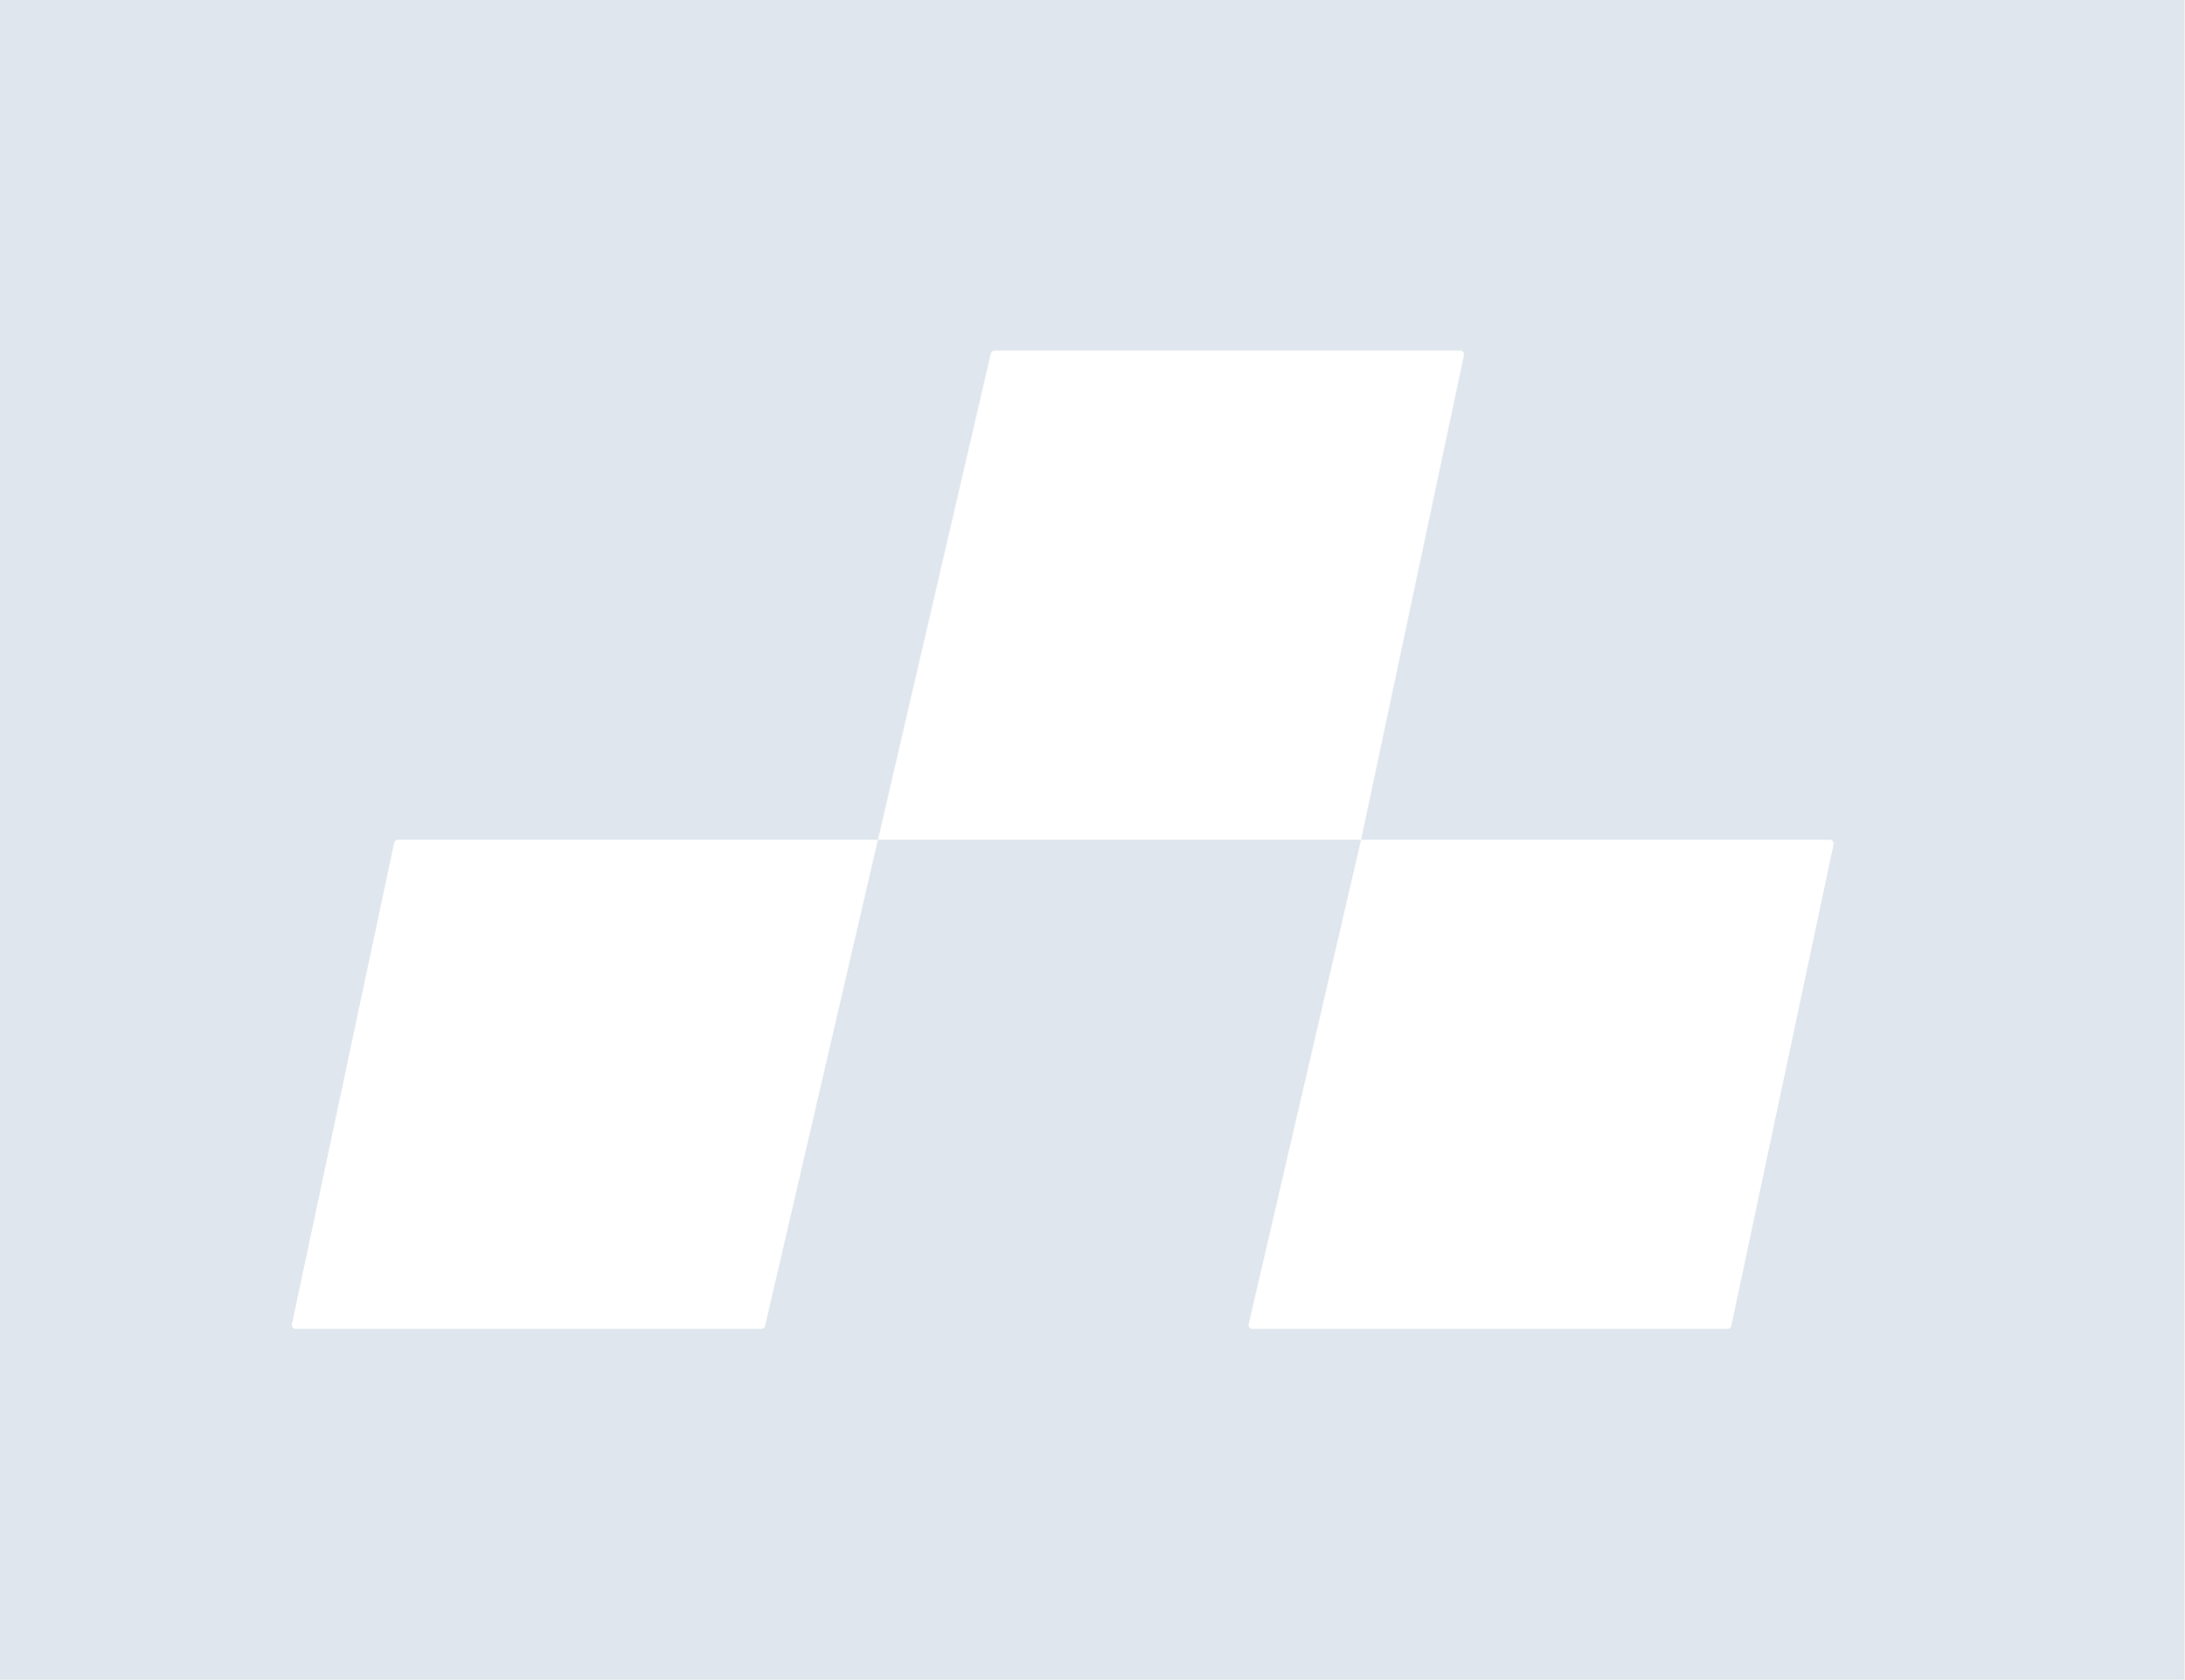
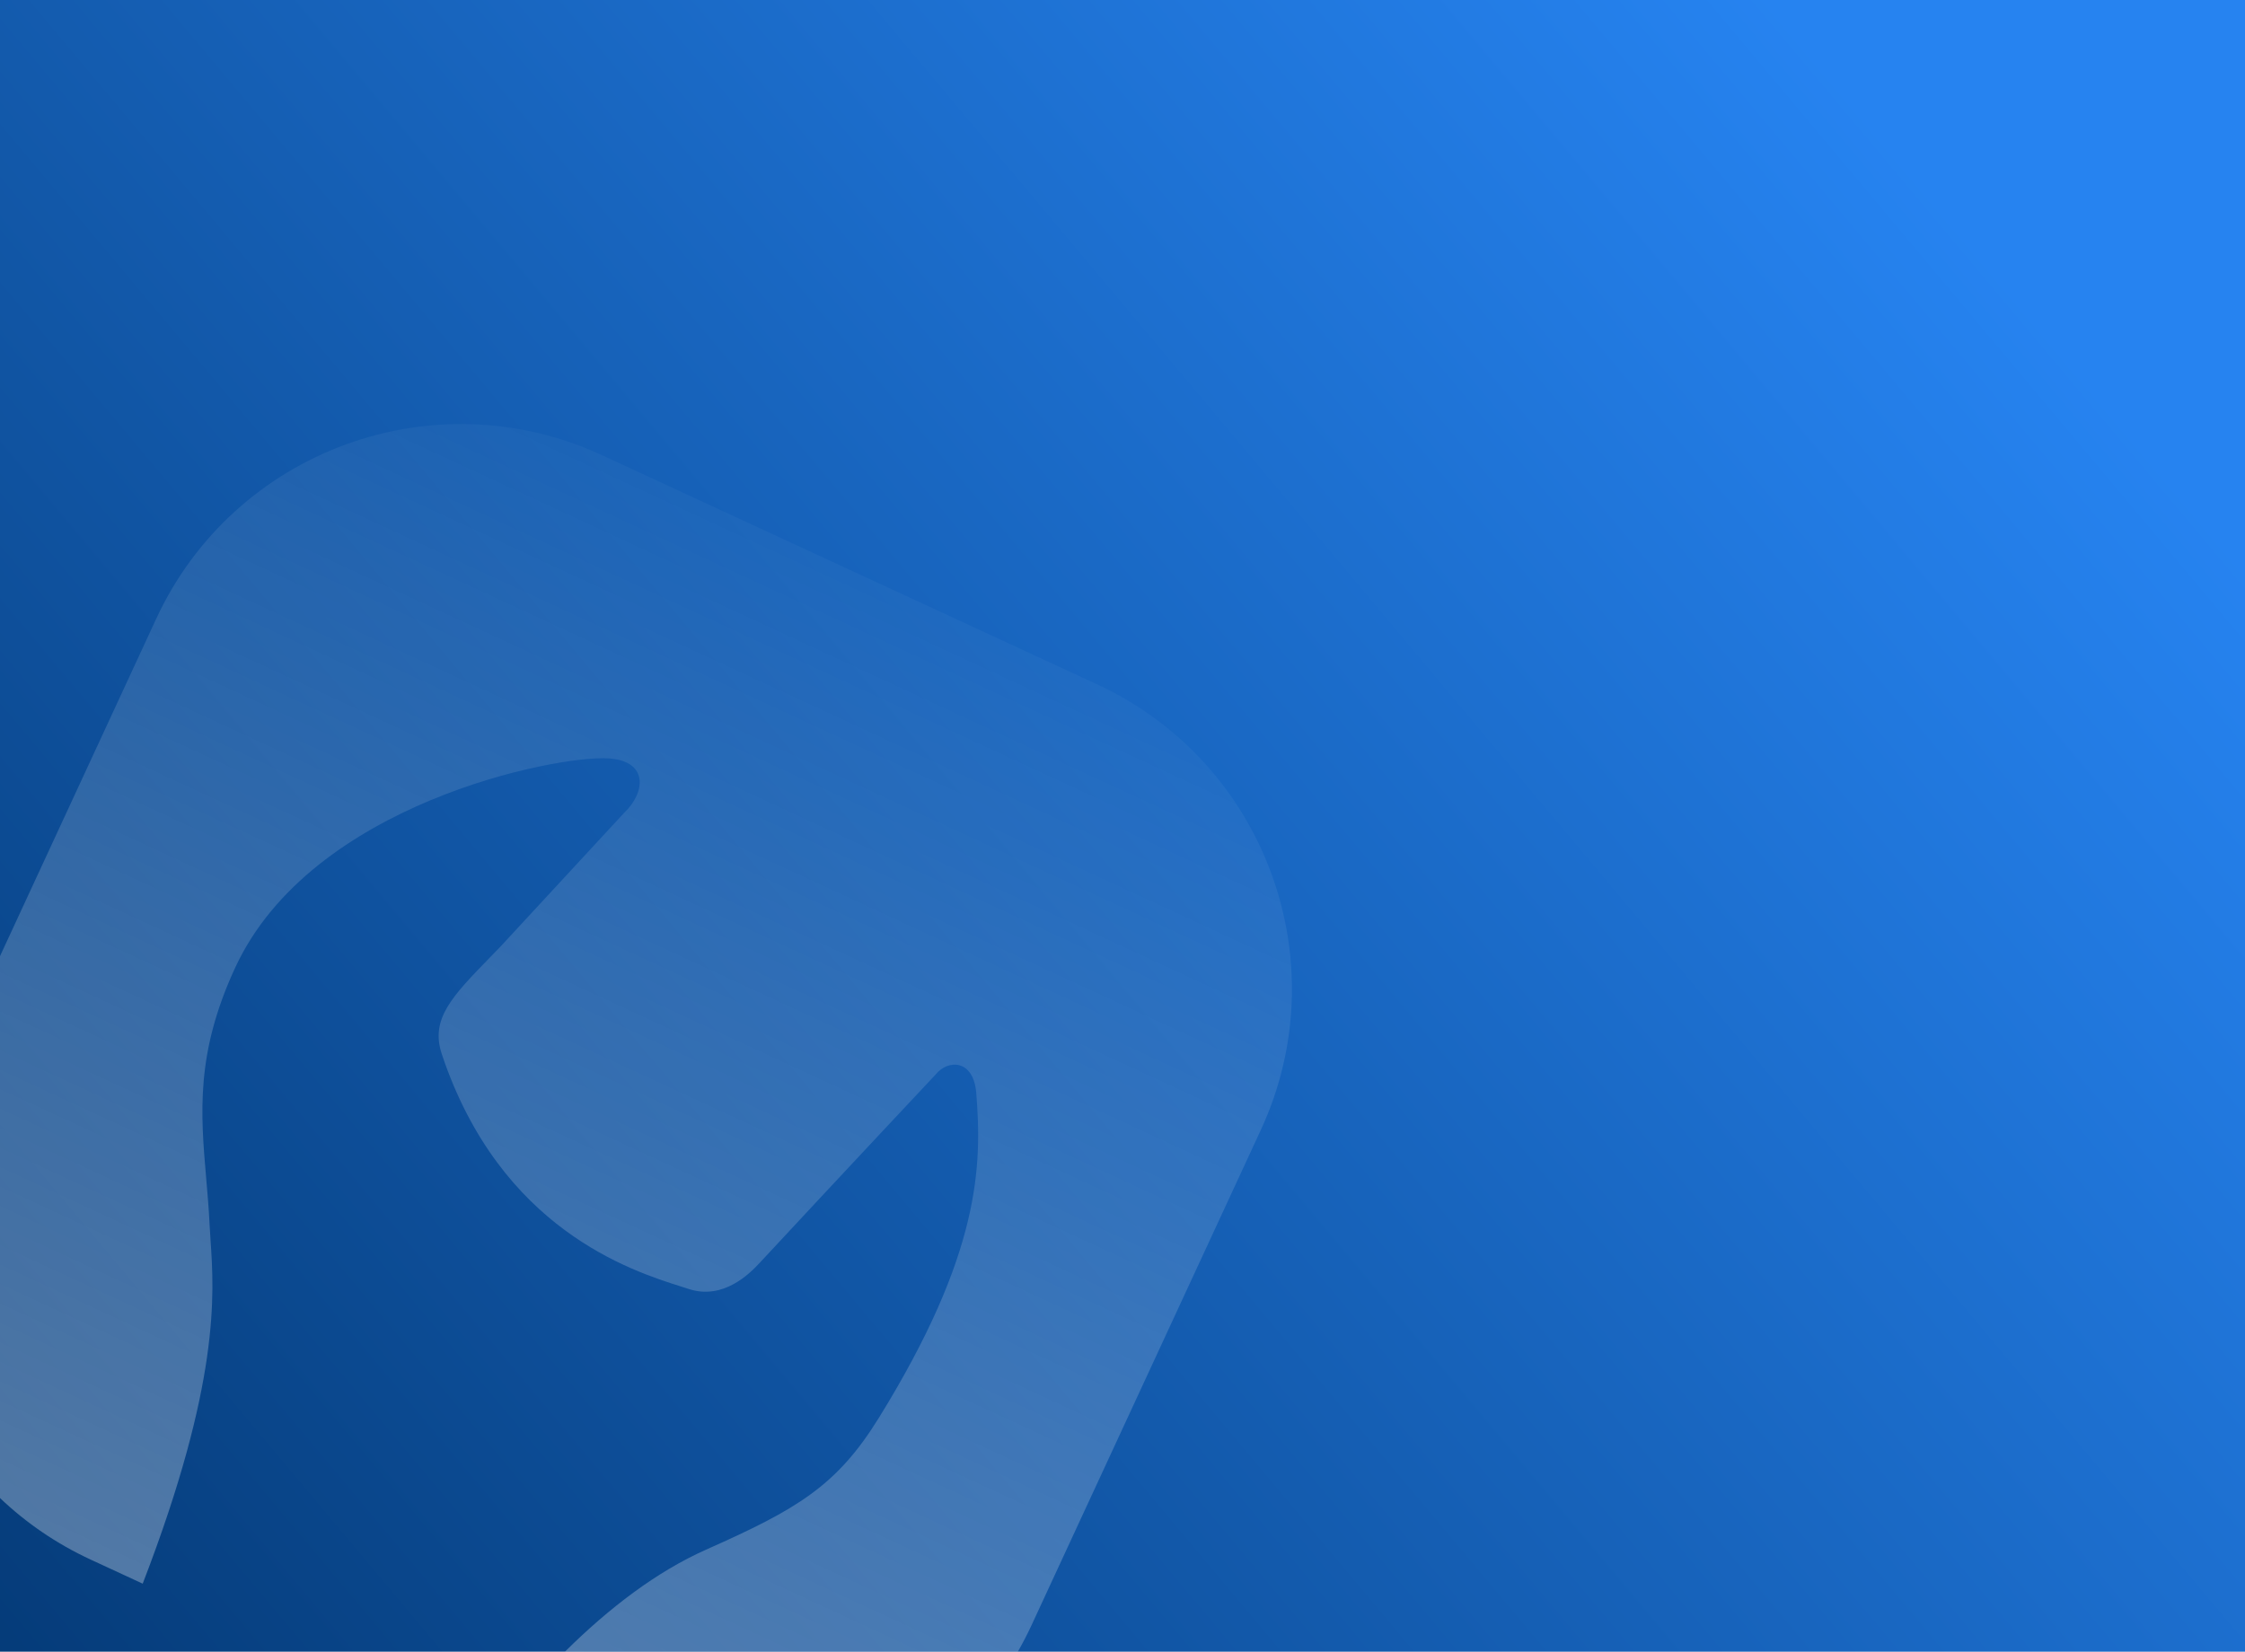
- <svg xmlns="http://www.w3.org/2000/svg" width="567" height="436" viewBox="0 0 567 436" fill="none">
-   <rect width="567" height="436" fill="#DFE6ED" />
-   <path d="M257.211 91.774C257.316 91.321 257.72 91 258.185 91H379.077C379.713 91 380.188 91.586 380.056 92.208L353.347 218H227.912L257.211 91.774Z" fill="white" />
-   <path d="M198.613 344.226C198.508 344.679 198.104 345 197.639 345H76.747C76.111 345 75.636 344.414 75.769 343.792L102.309 218.792C102.407 218.33 102.815 218 103.287 218H227.912L198.613 344.226Z" fill="white" />
-   <path d="M353.338 218H475.025C475.661 218 476.136 218.586 476.003 219.208L449.463 344.208C449.365 344.67 448.957 345 448.485 345H325.119C324.475 345 323.999 344.401 324.144 343.774L353.338 218Z" fill="white" />
+ <svg xmlns="http://www.w3.org/2000/svg" width="318" height="234" viewBox="0 0 318 234" fill="none">
+   <rect x="318" y="234" width="318" height="234" transform="rotate(-180 318 234)" fill="url(#paint0_linear_1116_11)" />
+   <path fill-rule="evenodd" clip-rule="evenodd" d="M0 212.235L0 135.464L22.124 87.672C33.158 63.834 61.428 53.455 85.266 64.489L155.406 96.957C179.244 107.992 189.623 136.262 178.588 160.1L146.121 230.239C145.522 231.533 144.872 232.787 144.175 234H80.026C86.291 227.788 93.024 222.656 100.026 219.543C112.848 213.843 118.487 210.574 124.471 200.901C138.879 177.613 139.116 165.179 138.287 154.871C137.897 150.018 134.256 150.092 132.549 152.214C132.549 152.214 119.205 166.425 107.586 178.938C106.235 180.393 102.474 184.227 97.558 182.618C97.252 182.518 96.912 182.41 96.539 182.292L96.535 182.29C89.433 180.04 70.884 174.161 62.59 149.372C60.914 144.362 63.994 141.198 69.523 135.518C69.971 135.058 70.435 134.581 70.914 134.085L88.422 115.145C91.379 112.353 91.985 107.807 86.162 107.441C78.882 106.984 44.114 113.762 33.324 137.073C27.685 149.252 28.415 157.728 29.207 166.927C29.396 169.115 29.588 171.344 29.699 173.674C29.73 174.345 29.779 175.057 29.831 175.822L29.831 175.822C30.34 183.338 31.191 195.907 20.213 224.367L12.839 220.954C7.977 218.703 3.675 215.736 0 212.235Z" fill="url(#paint1_linear_1116_11)" fill-opacity="0.3" />
+   <defs>
+     <linearGradient id="paint0_linear_1116_11" x1="364.145" y1="443.341" x2="665.329" y2="190.778" gradientUnits="userSpaceOnUse">
+       <stop stop-color="#2683F0" />
+       <stop offset="1" stop-color="#003168" />
+     </linearGradient>
+     <linearGradient id="paint1_linear_1116_11" x1="120.336" y1="80.723" x2="47.908" y2="237.188" gradientUnits="userSpaceOnUse">
+       <stop stop-color="white" stop-opacity="0.1" />
+       <stop offset="1" stop-color="white" />
+     </linearGradient>
+   </defs>
</svg>
